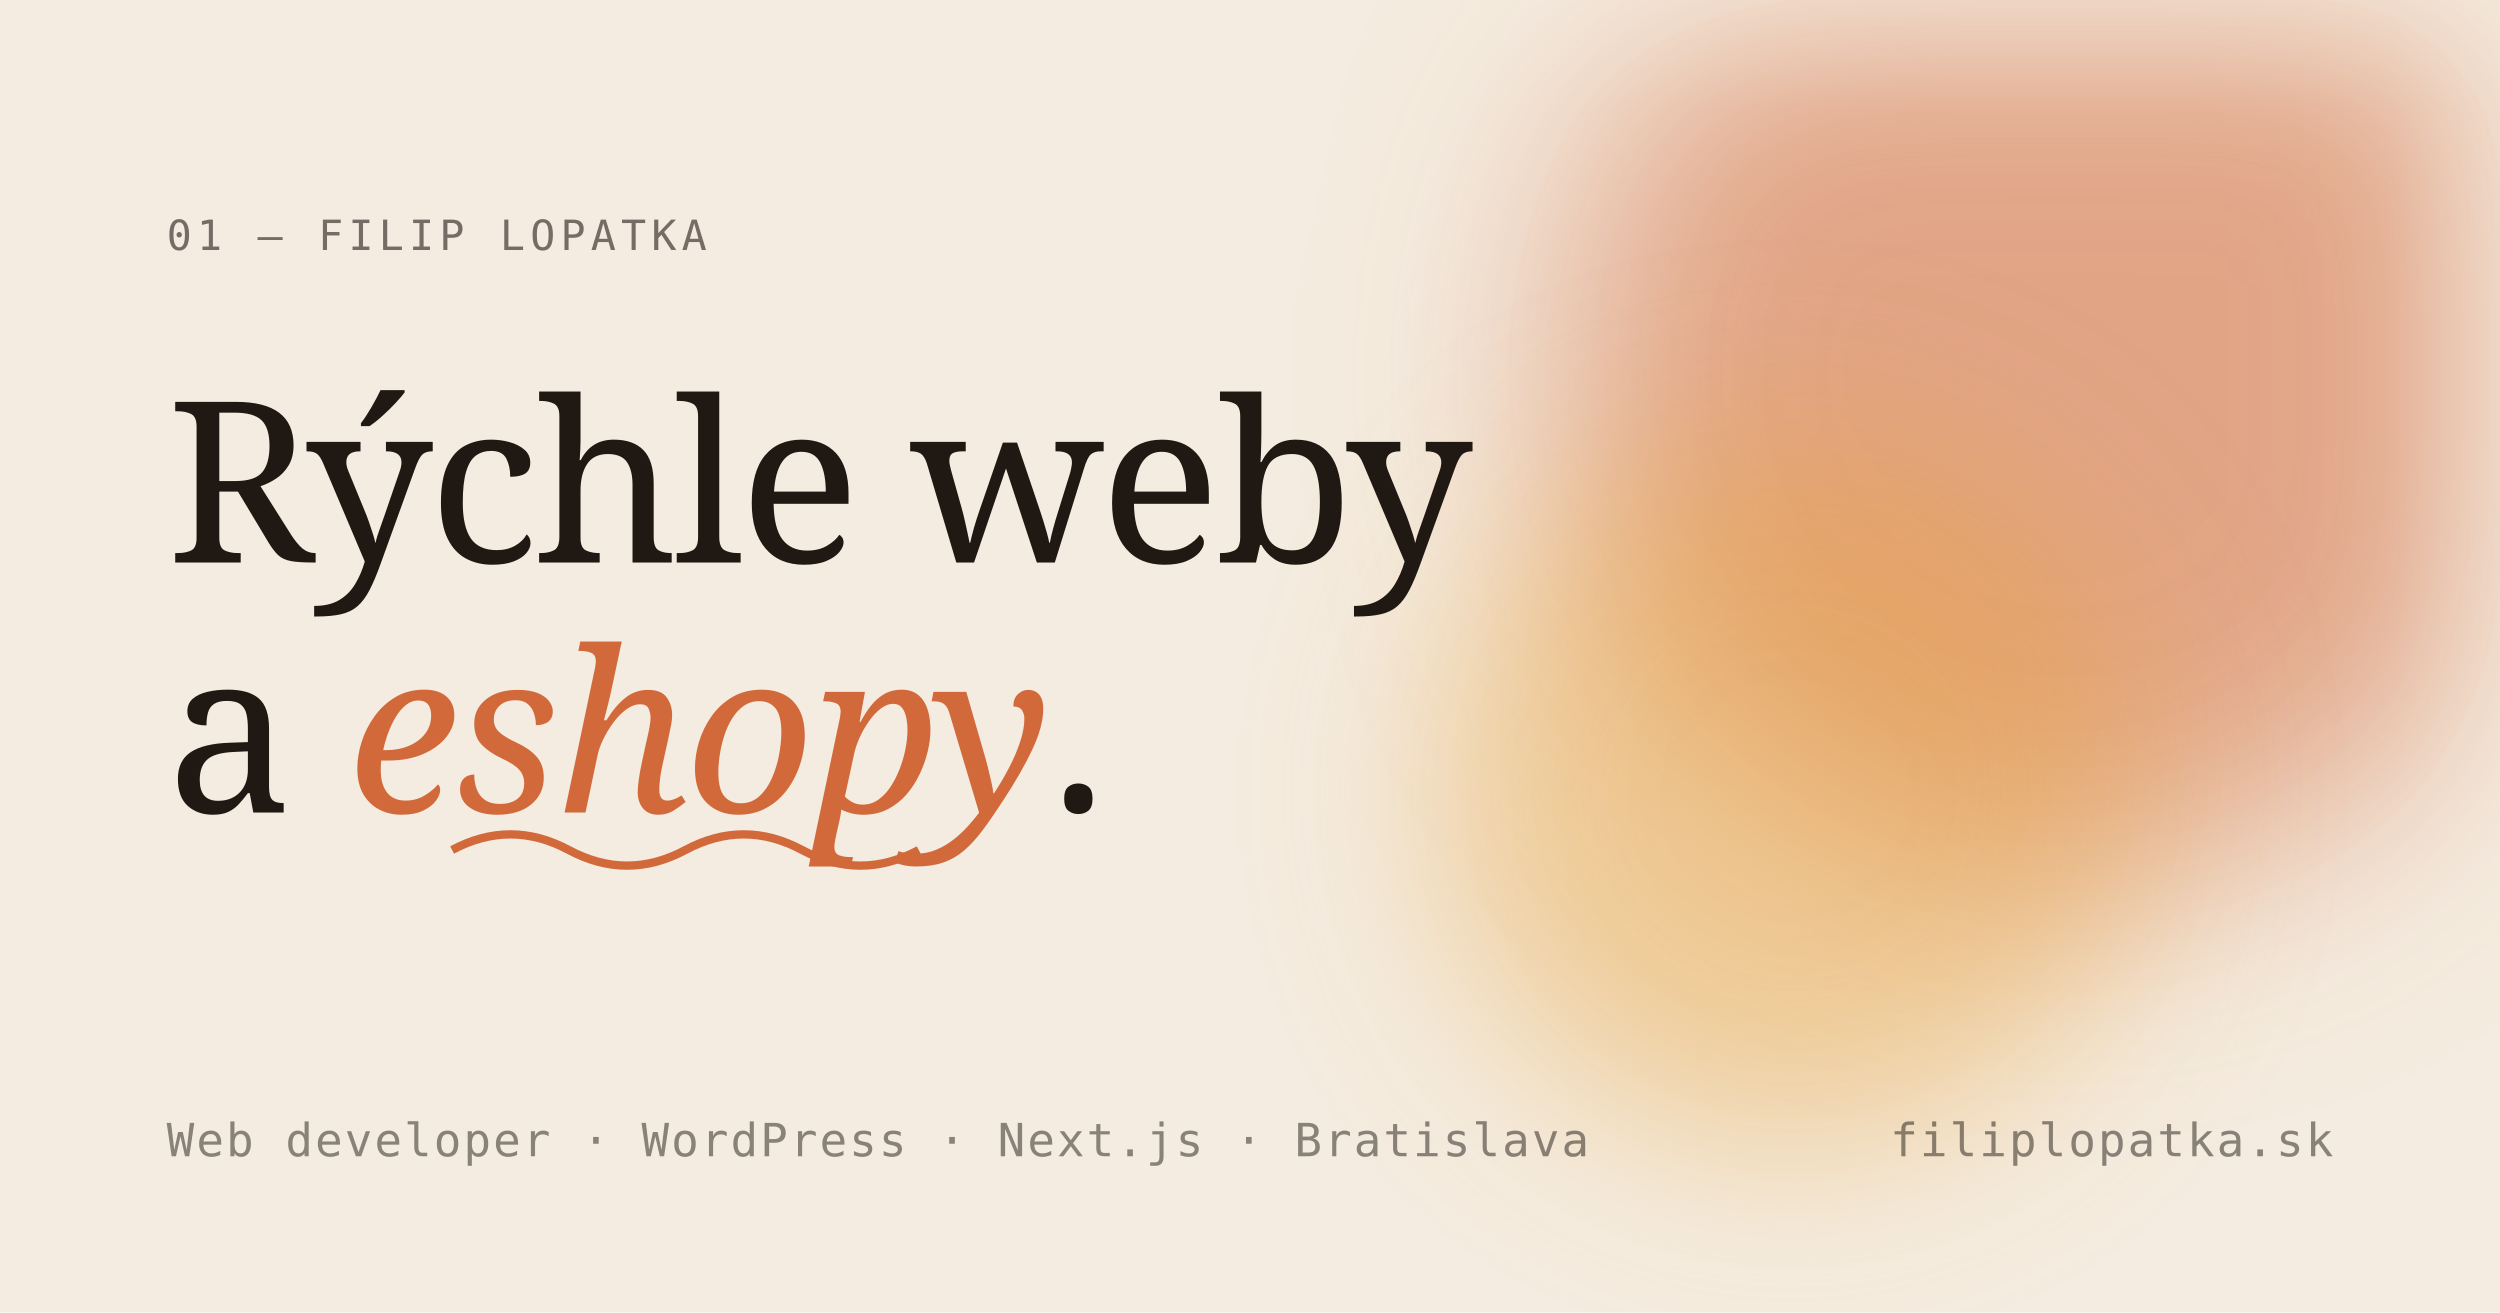
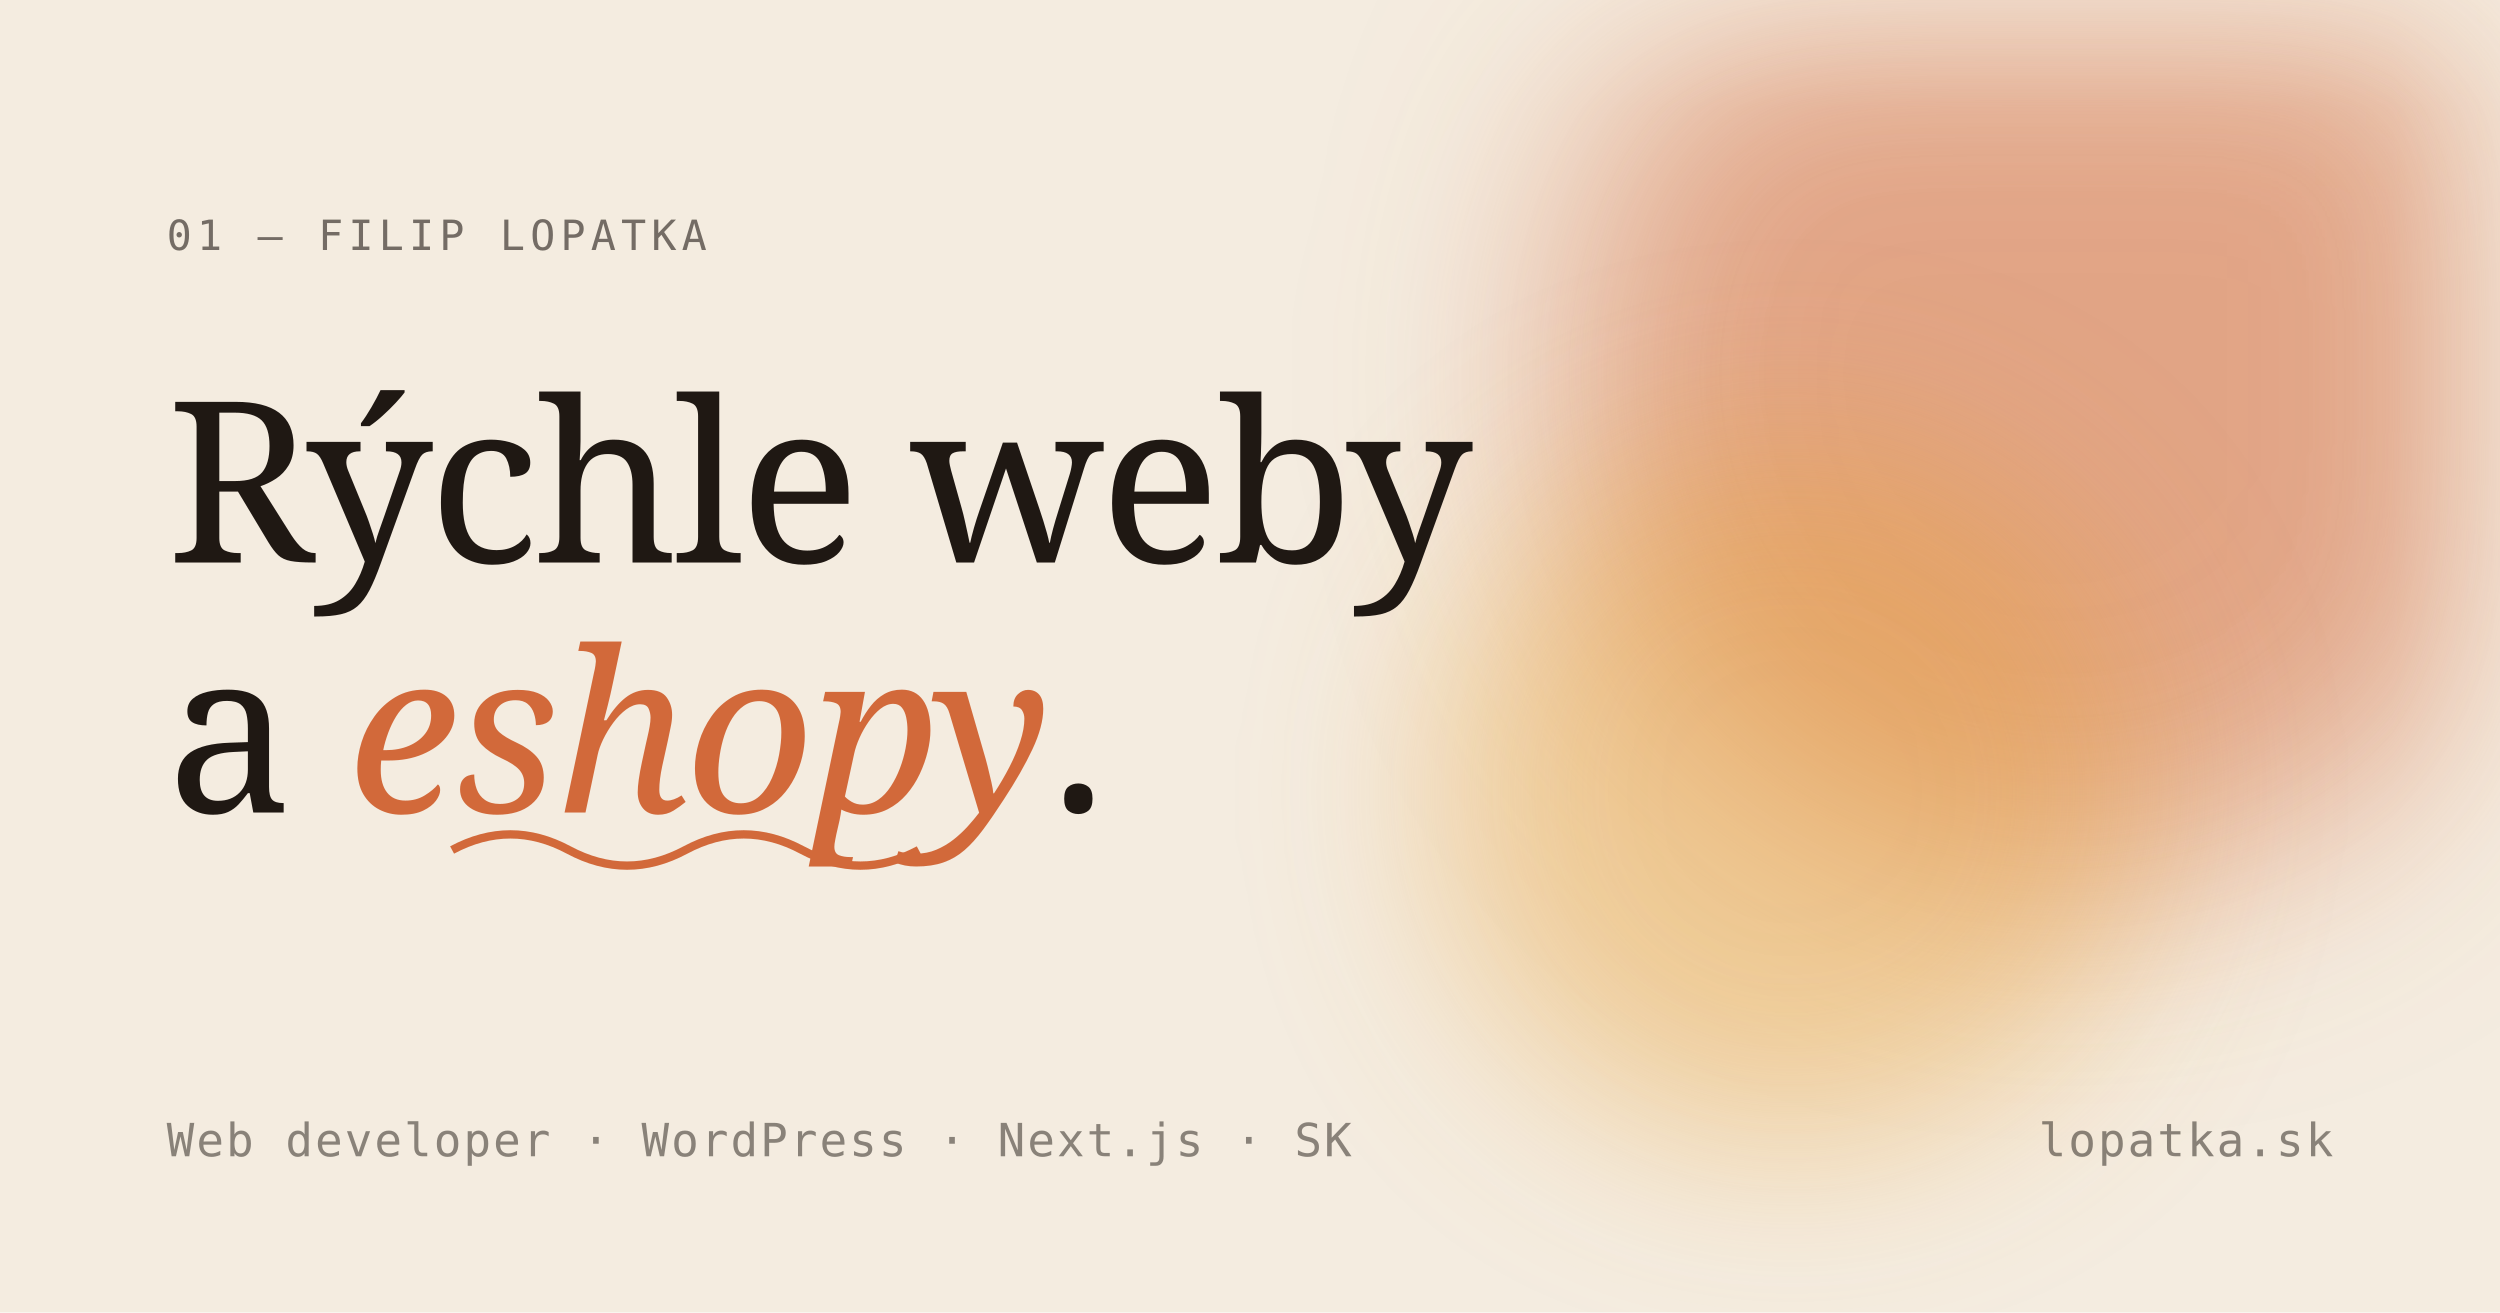
<svg xmlns="http://www.w3.org/2000/svg" width="1200" height="630" viewBox="0 0 1200 630">
  <rect width="1200" height="630" fill="#F4ECE0" />
  <defs>
    <filter id="blur1" x="-50%" y="-50%" width="200%" height="200%">
      <feGaussianBlur stdDeviation="55" />
    </filter>
    <filter id="blur2" x="-50%" y="-50%" width="200%" height="200%">
      <feGaussianBlur stdDeviation="45" />
    </filter>
  </defs>
  <ellipse cx="990" cy="180" rx="240" ry="240" fill="#D2693A" opacity="0.55" filter="url(#blur1)" />
  <ellipse cx="860" cy="380" rx="170" ry="170" fill="#E8A33D" opacity="0.45" filter="url(#blur2)" />
  <text x="80" y="120" font-family="Geist Mono, ui-monospace, monospace" font-size="20" fill="#1F1813" fill-opacity="0.6" letter-spacing="2.5">01 — FILIP LOPATKA</text>
  <text x="80" y="270" font-family="Instrument Serif, Georgia, serif" font-size="108" fill="#1F1813" font-weight="400" letter-spacing="-2">Rýchle weby</text>
  <text x="80" y="390" font-family="Instrument Serif, Georgia, serif" font-size="108" fill="#1F1813" font-weight="400" letter-spacing="-2">a <tspan font-style="italic" fill="#D2693A">eshopy</tspan>.</text>
  <path d="M 217 408 Q 245 393 273 408 T 329 408 T 385 408 T 441 408" stroke="#D2693A" stroke-width="4" fill="none" />
-   <text x="80" y="555" font-family="Geist Mono, ui-monospace, monospace" font-size="22" fill="#1F1813" fill-opacity="0.5" letter-spacing="1">Web developer · WordPress · Next.js · Bratislava</text>
-   <text x="1120" y="555" font-family="Geist Mono, ui-monospace, monospace" font-size="22" fill="#1F1813" fill-opacity="0.5" letter-spacing="1" text-anchor="end">filiplopatka.sk</text>
+   <text x="80" y="555" font-family="Geist Mono, ui-monospace, monospace" font-size="22" fill="#1F1813" fill-opacity="0.5" letter-spacing="1">Web developer · WordPress · Next.js · SK</text>
+   <text x="1120" y="555" font-family="Geist Mono, ui-monospace, monospace" font-size="22" fill="#1F1813" fill-opacity="0.5" letter-spacing="1" text-anchor="end">lopatka.sk</text>
</svg>
